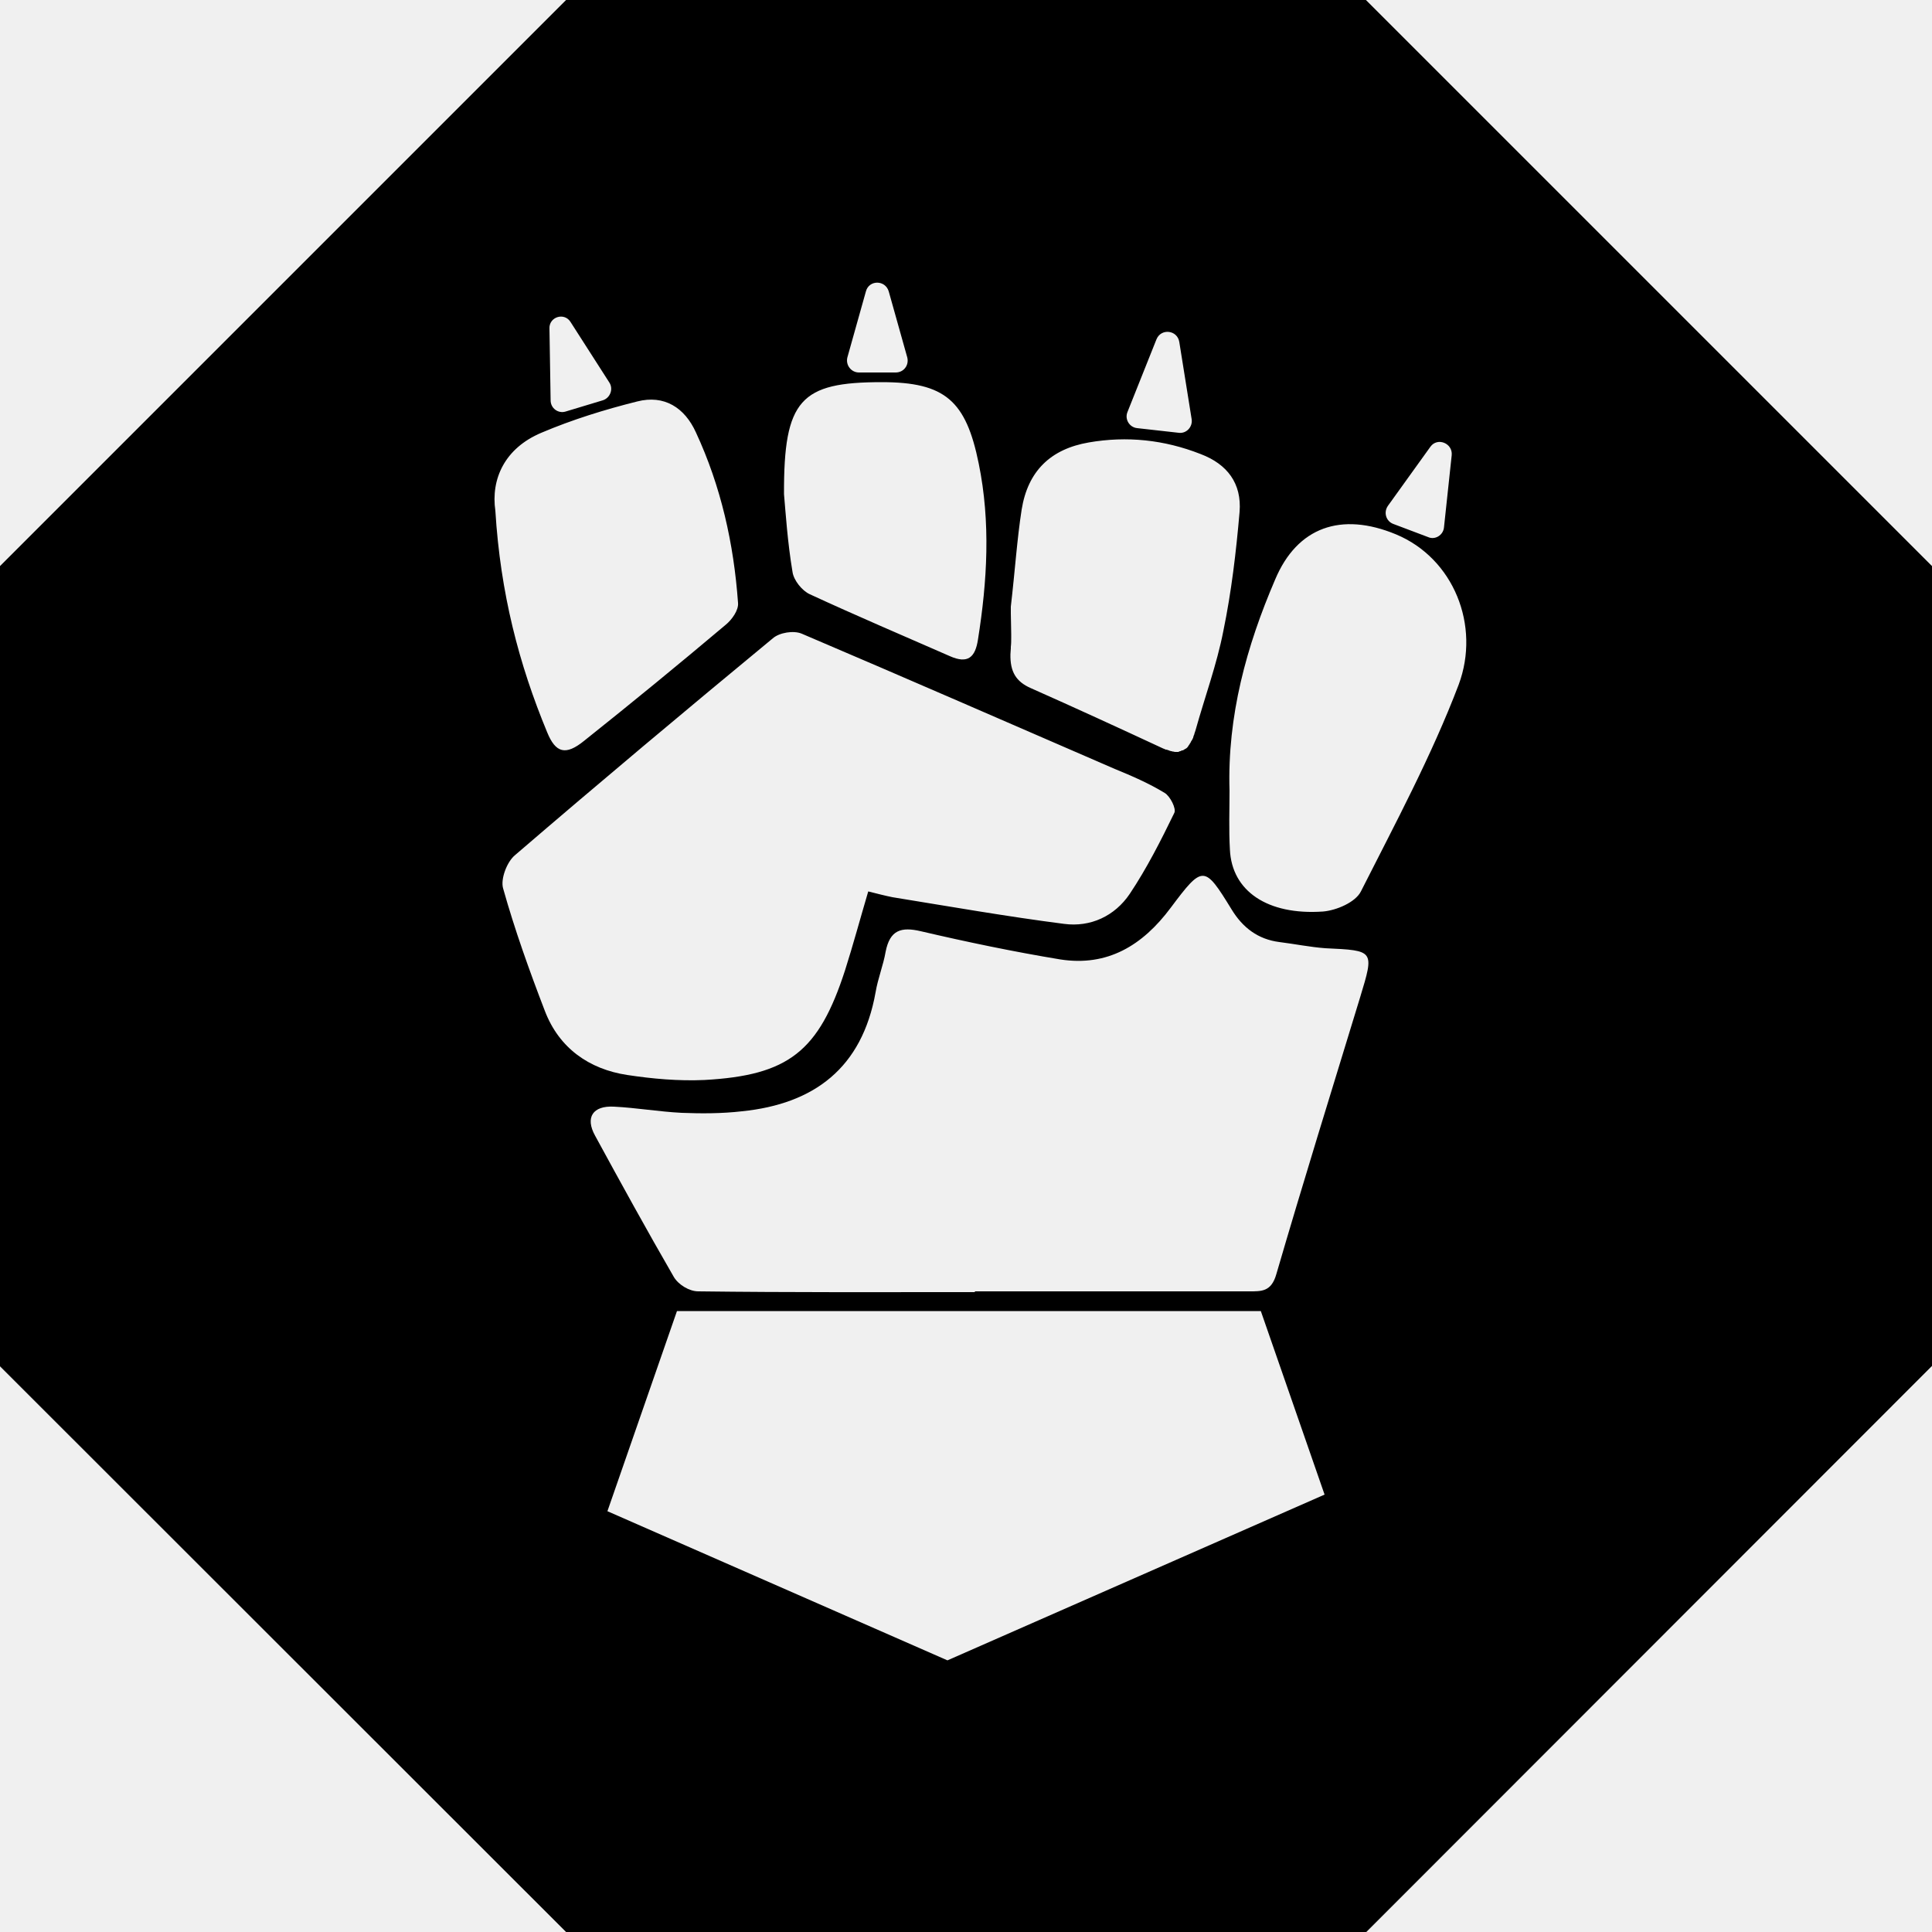
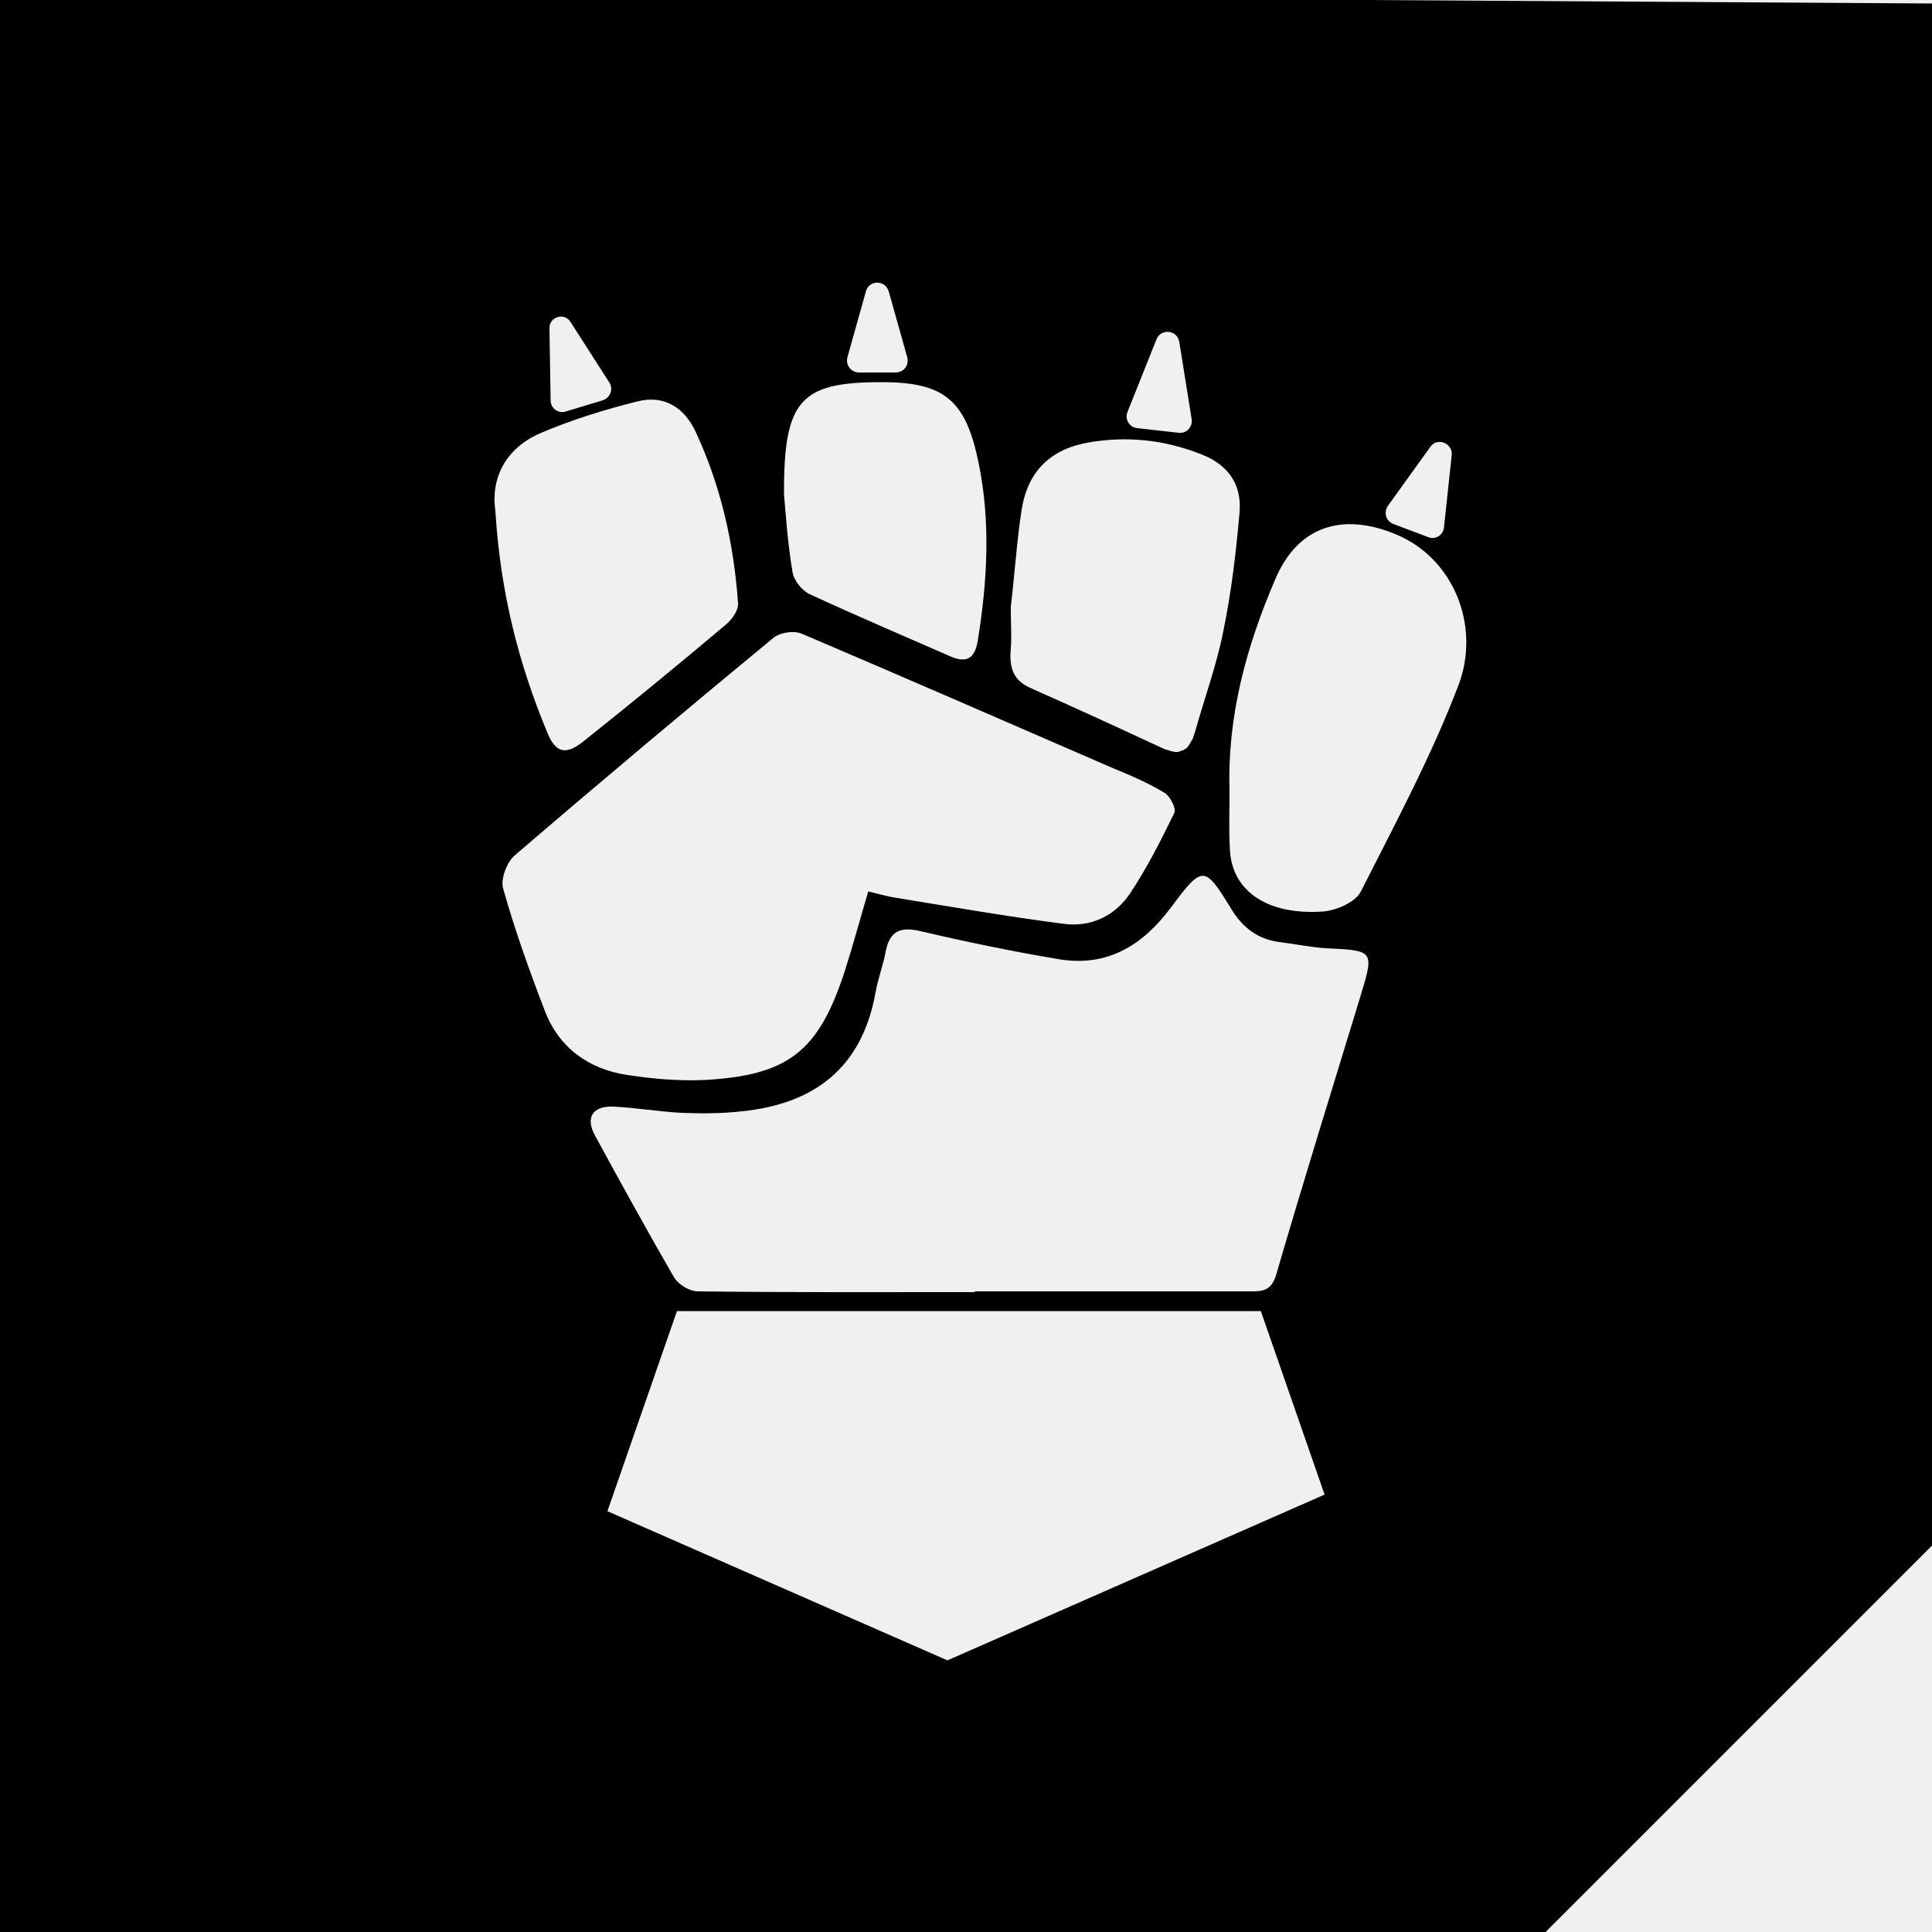
<svg xmlns="http://www.w3.org/2000/svg" version="1.1" id="图层_1" x="0px" y="0px" viewBox="0 0 500 500" style="enable-background:new 0 0 500 500;" xml:space="preserve">
-   <style type="text/css">
+   <defs id="defs15" />
+   <style type="text/css" id="style2">
	.st0{fill:none;}
	.st1{fill:#FFFFFF;}
</style>
-   <polygon class="st0" points="605,250 252.5,604 -100,250 252.5,-104 " />
-   <path class="st1" d="M696.4,79c0,0.5,0.4,1,1,1s1-0.4,1-1c0-0.5-0.4-1-1-1C696.8,78,696.4,78.4,696.4,79z" />
-   <line class="st0" x1="189" y1="342.2" x2="189" y2="342.2" />
-   <path d="M353.5,0H146.5L0,146.5v207.1L146.5,500h207.1L500,353.5V146.5L353.5,0z M359.2,130.9l11-15.3c1.8-2.5,5.8-0.9,5.5,2.2  l-2,18.7c-0.2,2-2.3,3.3-4.1,2.5l-9-3.4C358.7,134.9,358,132.6,359.2,130.9z M291.8,106.6l7.5-18.8c1.2-2.9,5.4-2.4,5.9,0.7l3.2,20  c0.3,2-1.4,3.8-3.4,3.5l-10.7-1.2C292.3,110.6,291,108.5,291.8,106.6z M261.6,167.8c0-0.1,0-0.3,0-0.4c0.1-0.8,0.1-1.6,0.1-2.4  c0-0.3,0-0.6,0-0.9c0-2-0.1-3.7-0.1-5.3c0-0.6,0-1.2,0-1.8c1.1-9.5,1.6-17.4,2.8-25.1c1.6-10,7.5-15.7,17.4-17.4  c9.8-1.7,19.5-0.7,28.9,3c6.9,2.6,10.7,7.6,10.1,15c-0.9,10.4-2.1,20.6-4.2,30.8c-1.7,8.7-4.8,17.1-7.2,25.7  c-0.1,0.3-0.2,0.6-0.3,0.9c0,0.1,0,0.2-0.1,0.3c-0.1,0.2-0.1,0.4-0.2,0.6c0,0.1,0,0.2-0.1,0.3c-0.1,0.1-0.1,0.3-0.2,0.4  c-0.1,0.1-0.1,0.2-0.2,0.3c-0.1,0.1-0.1,0.3-0.2,0.4c-0.1,0.1-0.1,0.2-0.2,0.3c0,0.1-0.1,0.2-0.2,0.3c-0.1,0.2-0.1,0.2-0.2,0.3  c0,0.1-0.1,0.2-0.2,0.3c-0.1,0.1-0.1,0.1-0.2,0.2c-0.1,0.1-0.2,0.1-0.3,0.2c0,0-0.1,0-0.2,0.1c-0.1,0.1-0.2,0.1-0.3,0.2  c0,0-0.1,0-0.2,0.1c-0.2,0-0.3,0-0.4,0.1c0,0-0.1,0.1-0.2,0.1c-0.2,0-0.3,0.1-0.4,0.1c0,0.1-0.1,0.1-0.2,0.1c-0.1,0-0.3,0-0.4,0  c0,0-0.1,0-0.2,0c-0.2,0-0.4,0-0.6-0.1c-0.1,0-0.1,0-0.2,0c-0.2-0.1-0.5-0.1-0.8-0.2c0,0-0.1-0.1-0.2-0.1c-0.2-0.1-0.4-0.1-0.6-0.2  c-0.2,0-0.3,0-0.4-0.1c-0.2-0.1-0.3-0.1-0.5-0.2c-11.4-5.3-22.7-10.5-34.2-15.6c-3.9-1.7-5.4-4.3-5.3-8.8  C261.5,168.8,261.6,168.3,261.6,167.8z M219.3,92.5l4.8-17.1c0.8-3,5-3,5.9,0l4.8,17.1c0.5,2-0.9,3.9-3,3.9h-9.5  C220.3,96.4,218.8,94.5,219.3,92.5z M228.2,98.9c16.4,0,21.8,4.8,25.1,21.1c3.1,15.2,2.2,30.4-0.2,45.5c-0.7,4.6-2.6,6.4-7.3,4.3  c-12.1-5.3-24.3-10.5-36.2-16c-2-0.9-4.2-3.6-4.5-5.8c-1.3-7.7-1.8-15.6-2.2-20.1C202.8,103.4,207.2,98.9,228.2,98.9z M147.7,83.4  l10,15.6c1.1,1.7,0.2,4-1.7,4.6l-9.6,2.9c-1.9,0.6-3.9-0.8-3.9-2.9l-0.3-18.5C142,82,146.1,80.7,147.7,83.4z M140.1,112  c8-3.4,16.4-6,24.8-8.1c7-1.8,12.3,1.6,15.2,8c6.5,14,9.8,28.8,10.9,44.1c0.2,1.9-1.6,4.4-3.2,5.7c-12.1,10.2-24.3,20.2-36.6,30  c-4.8,3.9-7.4,3.2-9.6-2.2c-7.3-17.6-12.1-36-13.4-57.3C127,124,130.6,116,140.1,112z M141,261.6c-4-10.4-7.8-21-10.8-31.7  c-0.7-2.4,1-6.9,3.1-8.6c22.1-19,44.3-37.6,66.7-56.1c1.7-1.5,5.4-2.1,7.5-1.2c27,11.5,54,23.3,81,35c4.4,1.8,8.8,3.7,12.9,6.2  c1.4,0.8,3.1,4.1,2.5,5.2c-3.5,7.2-7.1,14.3-11.5,20.9c-3.9,5.8-10.2,8.7-17,7.8c-14.8-1.9-29.6-4.5-44.4-6.9  c-2-0.4-3.9-0.9-6.3-1.5c-2.1,7.1-3.9,13.8-6,20.4c-6.8,21-14.6,27.2-36.4,28.4c-6.7,0.3-13.4-0.3-20-1.3  C152.5,276.7,144.7,271.3,141,261.6z M245.2,429.7l-88-38.6l18-51.8h151.1l16.5,47.5L245.2,429.7z M352,258.1  c-7.3,23.9-14.7,47.7-21.7,71.7c-1.3,4.5-3.8,4.4-7,4.4c-23.7,0-47.3,0-71,0c0,0.1,0,0.1,0,0.2c-23.9,0-47.8,0.1-71.6-0.2  c-2.3,0-5.1-1.7-6.3-3.7c-7-12.1-13.7-24.3-20.4-36.6c-2.6-4.7-0.6-7.8,4.9-7.5c5.9,0.3,11.6,1.3,17.5,1.6  c5.1,0.2,10.4,0.2,15.6-0.4c18.7-1.9,31.1-11.2,34.6-30.8c0.6-3.6,2-7,2.6-10.5c1.1-5.6,4-6.5,9.1-5.3c12,2.8,24,5.3,36.1,7.3  c12.2,1.9,21.3-3.6,28.6-13.4c8.3-11.1,8.7-11,15.7,0.4c2.9,4.8,6.9,7.8,12.4,8.5c4,0.5,7.9,1.3,11.9,1.6  C355.7,246,355.7,245.9,352,258.1z M377.5,177.2c-7,18.4-16.4,35.9-25.3,53.5c-1.4,2.8-6.3,4.9-9.8,5.2c-14.4,1-23.6-5.3-24.1-16  c-0.3-5.1-0.1-10.2-0.1-15.3c-0.6-19.3,4.4-37.4,11.8-54.6c5.7-13.6,17.1-17.6,31.3-11.7C376.2,144.5,383.2,161.9,377.5,177.2z" />
+   <polygon class="st0" points="605,250 252.5,604 -100,250 252.5,-104 " id="polygon4" />
+   <path class="st1" d="M696.4,79c0,0.5,0.4,1,1,1s1-0.4,1-1c0-0.5-0.4-1-1-1C696.8,78,696.4,78.4,696.4,79z" id="path6" />
+   <line class="st0" x1="189" y1="342.2" x2="189" y2="342.2" id="line8" />
+   <path d="M353.5,0H0v146.5V500h146.5H400l100-100V0.9L353.5,0z M359.2,130.9l11-15.3c1.8-2.5,5.8-0.9,5.5,2.2l-2,18.7  c-0.2,2-2.3,3.3-4.1,2.5l-9-3.4C358.7,134.9,358,132.6,359.2,130.9z M291.8,106.6l7.5-18.8c1.2-2.9,5.4-2.4,5.9,0.7l3.2,20  c0.3,2-1.4,3.8-3.4,3.5l-10.7-1.2C292.3,110.6,291,108.5,291.8,106.6z M261.6,167.8c0-0.1,0-0.3,0-0.4c0.1-0.8,0.1-1.6,0.1-2.4  c0-0.3,0-0.6,0-0.9c0-2-0.1-3.7-0.1-5.3c0-0.6,0-1.2,0-1.8c1.1-9.5,1.6-17.4,2.8-25.1c1.6-10,7.5-15.7,17.4-17.4  c9.8-1.7,19.5-0.7,28.9,3c6.9,2.6,10.7,7.6,10.1,15c-0.9,10.4-2.1,20.6-4.2,30.8c-1.7,8.7-4.8,17.1-7.2,25.7  c-0.1,0.3-0.2,0.6-0.3,0.9c0,0.1,0,0.2-0.1,0.3c-0.1,0.2-0.1,0.4-0.2,0.6c0,0.1,0,0.2-0.1,0.3s-0.1,0.3-0.2,0.4  c-0.1,0.1-0.1,0.2-0.2,0.3s-0.1,0.3-0.2,0.4c-0.1,0.1-0.1,0.2-0.2,0.3c0,0.1-0.1,0.2-0.2,0.3c-0.1,0.2-0.1,0.2-0.2,0.3  c0,0.1-0.1,0.2-0.2,0.3s-0.1,0.1-0.2,0.2c-0.1,0.1-0.2,0.1-0.3,0.2c0,0-0.1,0-0.2,0.1s-0.2,0.1-0.3,0.2c0,0-0.1,0-0.2,0.1  c-0.2,0-0.3,0-0.4,0.1c0,0-0.1,0.1-0.2,0.1c-0.2,0-0.3,0.1-0.4,0.1c0,0.1-0.1,0.1-0.2,0.1s-0.3,0-0.4,0c0,0-0.1,0-0.2,0  c-0.2,0-0.4,0-0.6-0.1c-0.1,0-0.1,0-0.2,0c-0.2-0.1-0.5-0.1-0.8-0.2c0,0-0.1-0.1-0.2-0.1c-0.2-0.1-0.4-0.1-0.6-0.2  c-0.2,0-0.3,0-0.4-0.1c-0.2-0.1-0.3-0.1-0.5-0.2c-11.4-5.3-22.7-10.5-34.2-15.6c-3.9-1.7-5.4-4.3-5.3-8.8  C261.5,168.8,261.6,168.3,261.6,167.8z M219.3,92.5l4.8-17.1c0.8-3,5-3,5.9,0l4.8,17.1c0.5,2-0.9,3.9-3,3.9h-9.5  C220.3,96.4,218.8,94.5,219.3,92.5z M228.2,98.9c16.4,0,21.8,4.8,25.1,21.1c3.1,15.2,2.2,30.4-0.2,45.5c-0.7,4.6-2.6,6.4-7.3,4.3  c-12.1-5.3-24.3-10.5-36.2-16c-2-0.9-4.2-3.6-4.5-5.8c-1.3-7.7-1.8-15.6-2.2-20.1C202.8,103.4,207.2,98.9,228.2,98.9z M147.7,83.4  l10,15.6c1.1,1.7,0.2,4-1.7,4.6l-9.6,2.9c-1.9,0.6-3.9-0.8-3.9-2.9l-0.3-18.5C142,82,146.1,80.7,147.7,83.4z M140.1,112  c8-3.4,16.4-6,24.8-8.1c7-1.8,12.3,1.6,15.2,8c6.5,14,9.8,28.8,10.9,44.1c0.2,1.9-1.6,4.4-3.2,5.7c-12.1,10.2-24.3,20.2-36.6,30  c-4.8,3.9-7.4,3.2-9.6-2.2c-7.3-17.6-12.1-36-13.4-57.3C127,124,130.6,116,140.1,112z M141,261.6c-4-10.4-7.8-21-10.8-31.7  c-0.7-2.4,1-6.9,3.1-8.6c22.1-19,44.3-37.6,66.7-56.1c1.7-1.5,5.4-2.1,7.5-1.2c27,11.5,54,23.3,81,35c4.4,1.8,8.8,3.7,12.9,6.2  c1.4,0.8,3.1,4.1,2.5,5.2c-3.5,7.2-7.1,14.3-11.5,20.9c-3.9,5.8-10.2,8.7-17,7.8c-14.8-1.9-29.6-4.5-44.4-6.9  c-2-0.4-3.9-0.9-6.3-1.5c-2.1,7.1-3.9,13.8-6,20.4c-6.8,21-14.6,27.2-36.4,28.4c-6.7,0.3-13.4-0.3-20-1.3  C152.5,276.7,144.7,271.3,141,261.6z M245.2,429.7l-88-38.6l18-51.8h151.1l16.5,47.5L245.2,429.7z M352,258.1  c-7.3,23.9-14.7,47.7-21.7,71.7c-1.3,4.5-3.8,4.4-7,4.4c-23.7,0-47.3,0-71,0c0,0.1,0,0.1,0,0.2c-23.9,0-47.8,0.1-71.6-0.2  c-2.3,0-5.1-1.7-6.3-3.7c-7-12.1-13.7-24.3-20.4-36.6c-2.6-4.7-0.6-7.8,4.9-7.5c5.9,0.3,11.6,1.3,17.5,1.6  c5.1,0.2,10.4,0.2,15.6-0.4c18.7-1.9,31.1-11.2,34.6-30.8c0.6-3.6,2-7,2.6-10.5c1.1-5.6,4-6.5,9.1-5.3c12,2.8,24,5.3,36.1,7.3  c12.2,1.9,21.3-3.6,28.6-13.4c8.3-11.1,8.7-11,15.7,0.4c2.9,4.8,6.9,7.8,12.4,8.5c4,0.5,7.9,1.3,11.9,1.6  C355.7,246,355.7,245.9,352,258.1z M377.5,177.2c-7,18.4-16.4,35.9-25.3,53.5c-1.4,2.8-6.3,4.9-9.8,5.2c-14.4,1-23.6-5.3-24.1-16  c-0.3-5.1-0.1-10.2-0.1-15.3c-0.6-19.3,4.4-37.4,11.8-54.6c5.7-13.6,17.1-17.6,31.3-11.7C376.2,144.5,383.2,161.9,377.5,177.2z" id="path10" />
</svg>
